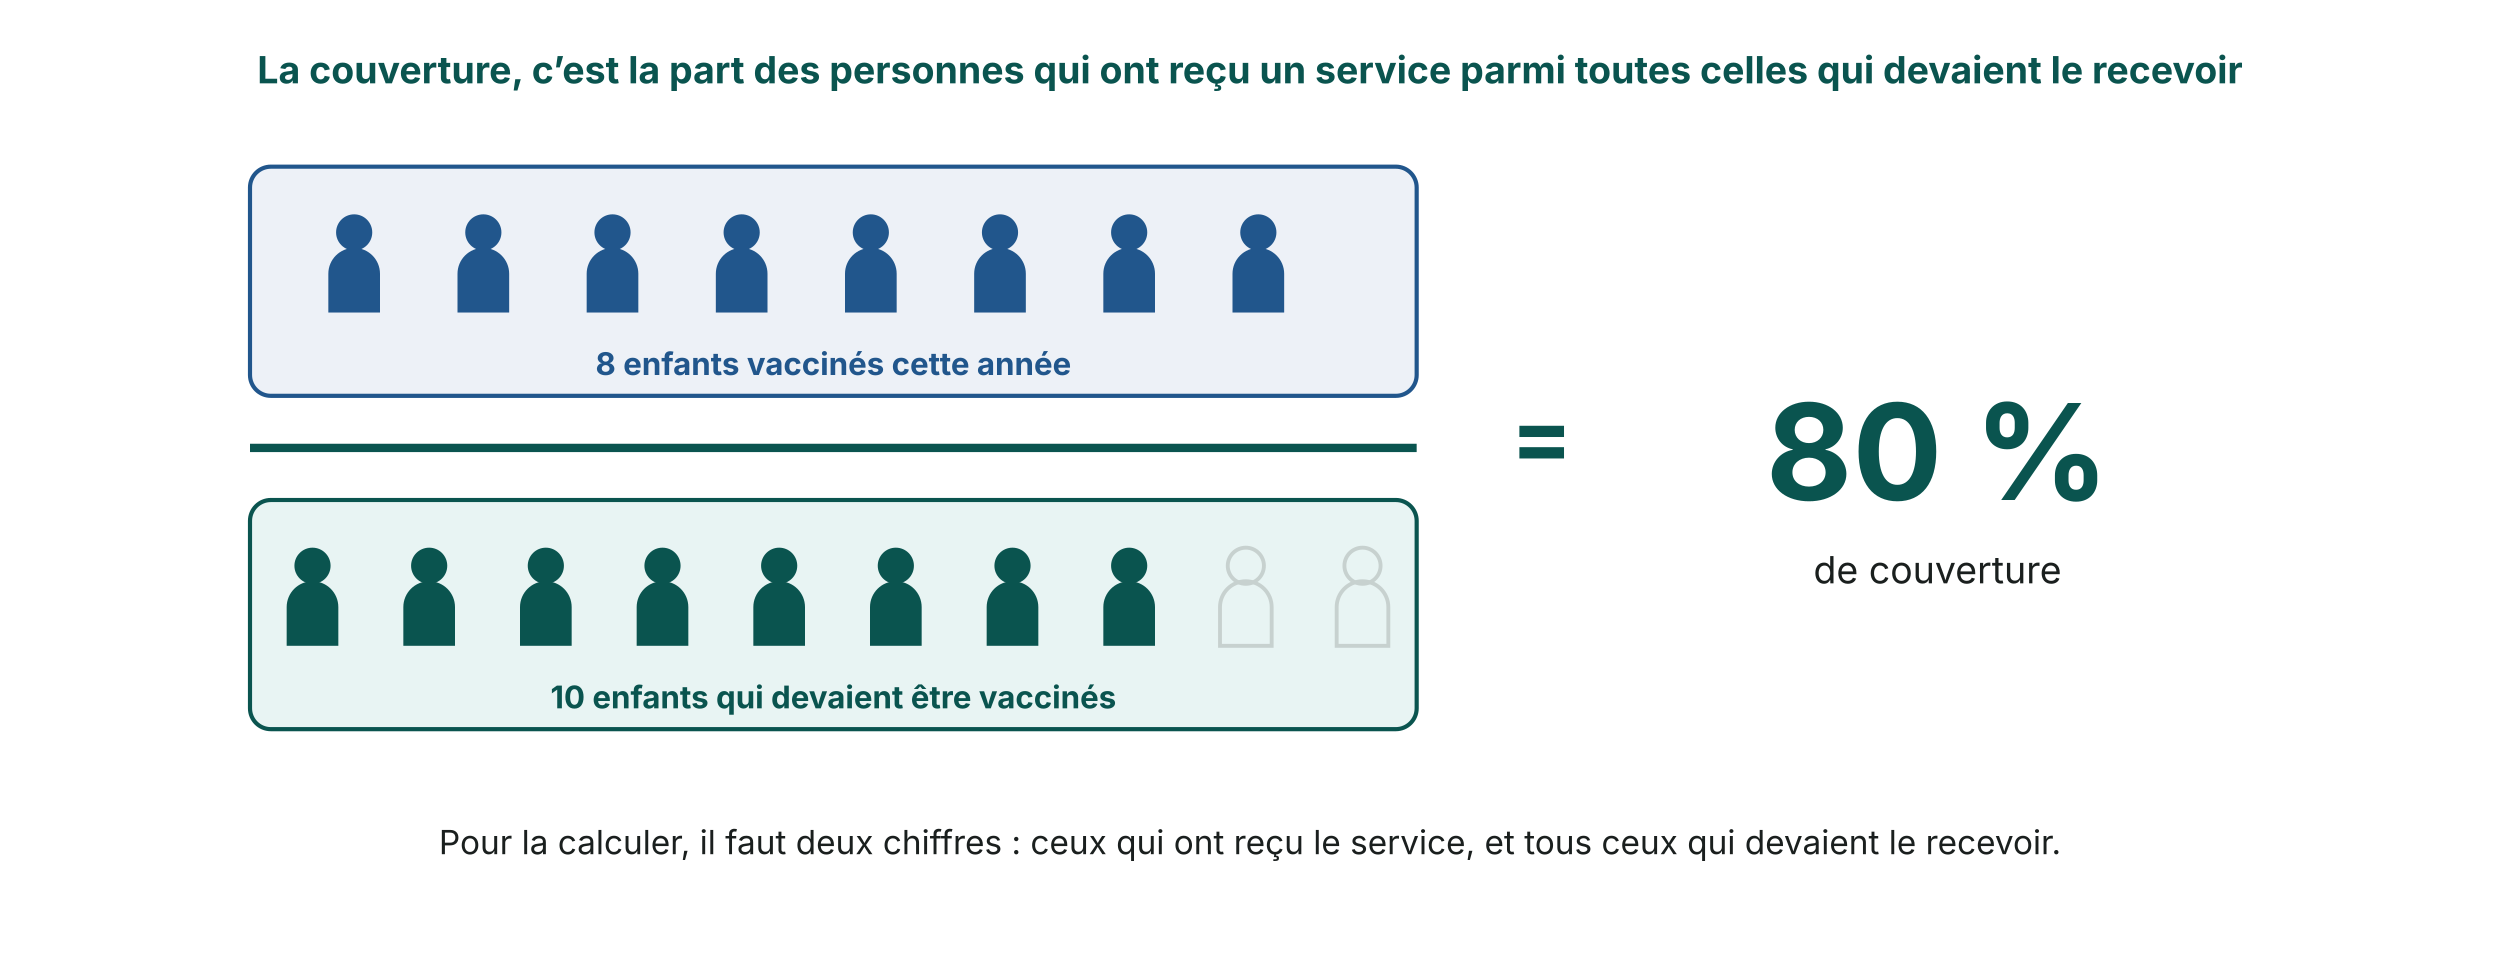
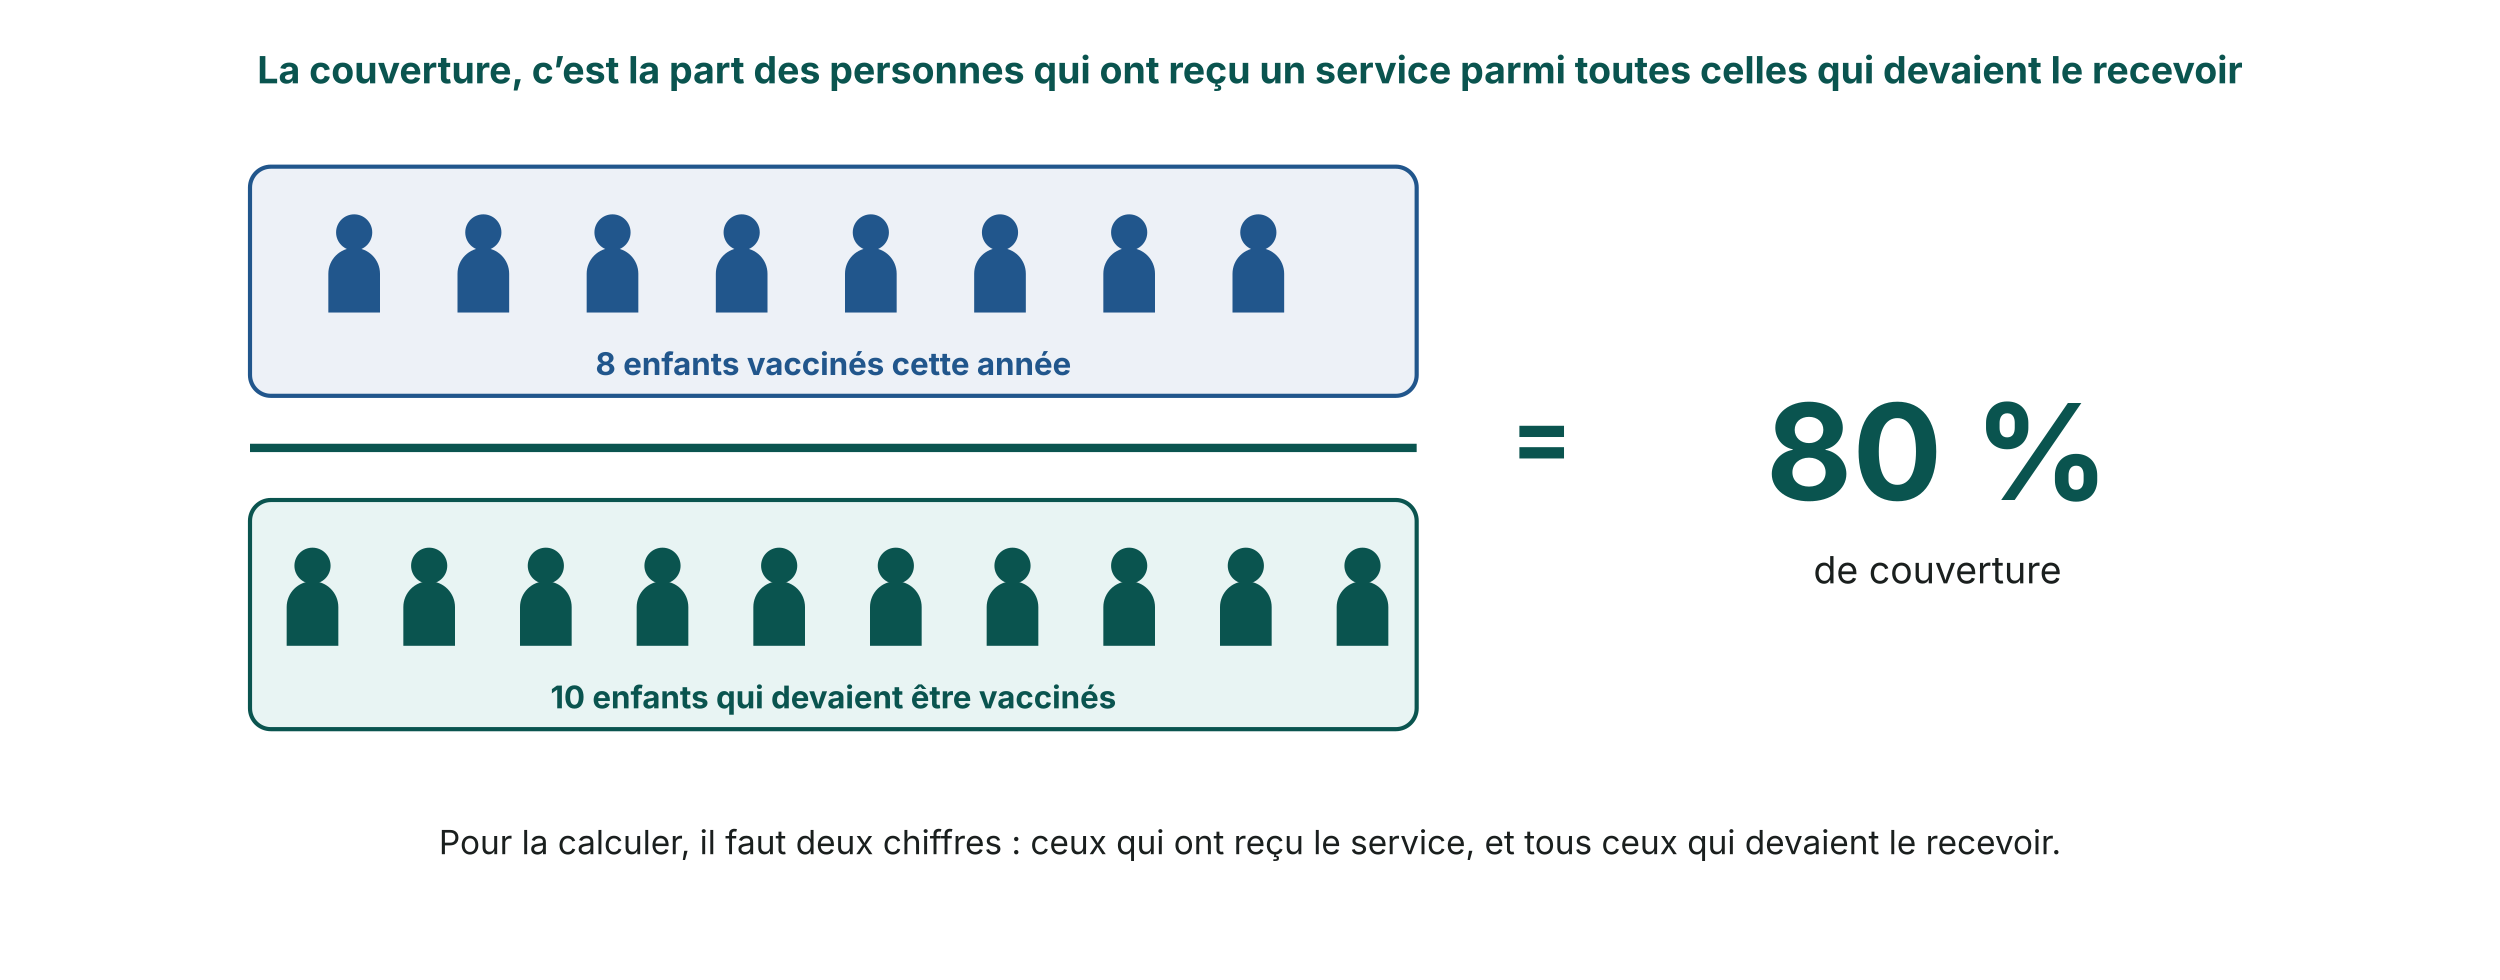
<svg xmlns="http://www.w3.org/2000/svg" viewBox="0 0 1200 470" font-family="Inter, -apple-system, 'Segoe UI', Roboto, sans-serif">
  <text x="600" y="40" text-anchor="middle" font-size="18" font-weight="700" fill="#0A544F">La couverture, c’est la part des personnes qui ont reçu un service parmi toutes celles qui devaient le recevoir</text>
  <rect x="120" y="80" width="560" height="110" rx="10" fill="#EDF1F7" stroke="#21568C" stroke-width="2" />
  <circle cx="170" cy="111.56" r="8.68" fill="#21568C" />
  <path d="M157.6,150 v-18.6 a12.4,12.4 0 0 1 24.8,0 v18.6 z" fill="#21568C" />
  <circle cx="232" cy="111.56" r="8.68" fill="#21568C" />
  <path d="M219.6,150 v-18.6 a12.4,12.4 0 0 1 24.8,0 v18.6 z" fill="#21568C" />
  <circle cx="294" cy="111.56" r="8.68" fill="#21568C" />
  <path d="M281.6,150 v-18.6 a12.4,12.4 0 0 1 24.8,0 v18.6 z" fill="#21568C" />
  <circle cx="356" cy="111.56" r="8.68" fill="#21568C" />
  <path d="M343.6,150 v-18.6 a12.4,12.4 0 0 1 24.8,0 v18.6 z" fill="#21568C" />
  <circle cx="418" cy="111.56" r="8.68" fill="#21568C" />
  <path d="M405.6,150 v-18.6 a12.4,12.4 0 0 1 24.8,0 v18.6 z" fill="#21568C" />
  <circle cx="480" cy="111.56" r="8.68" fill="#21568C" />
  <path d="M467.6,150 v-18.6 a12.4,12.4 0 0 1 24.8,0 v18.6 z" fill="#21568C" />
  <circle cx="542" cy="111.56" r="8.68" fill="#21568C" />
  <path d="M529.6,150 v-18.6 a12.4,12.4 0 0 1 24.8,0 v18.6 z" fill="#21568C" />
  <circle cx="604" cy="111.56" r="8.68" fill="#21568C" />
  <path d="M591.6,150 v-18.6 a12.4,12.4 0 0 1 24.8,0 v18.6 z" fill="#21568C" />
  <text x="400" y="180" text-anchor="middle" font-size="15" font-weight="700" fill="#21568C">8 enfants vaccinés cette année</text>
  <line x1="120" y1="215" x2="680" y2="215" stroke="#0A544F" stroke-width="4" />
  <rect x="120" y="240" width="560" height="110" rx="10" fill="#E8F4F3" stroke="#0A544F" stroke-width="2" />
  <circle cx="150" cy="271.56" r="8.68" fill="#0A544F" />
  <path d="M137.6,310 v-18.6 a12.4,12.4 0 0 1 24.8,0 v18.6 z" fill="#0A544F" />
  <circle cx="206" cy="271.56" r="8.68" fill="#0A544F" />
  <path d="M193.6,310 v-18.6 a12.4,12.4 0 0 1 24.8,0 v18.6 z" fill="#0A544F" />
  <circle cx="262" cy="271.56" r="8.68" fill="#0A544F" />
  <path d="M249.6,310 v-18.6 a12.4,12.4 0 0 1 24.8,0 v18.6 z" fill="#0A544F" />
  <circle cx="318" cy="271.56" r="8.68" fill="#0A544F" />
  <path d="M305.6,310 v-18.6 a12.4,12.4 0 0 1 24.8,0 v18.6 z" fill="#0A544F" />
  <circle cx="374" cy="271.56" r="8.68" fill="#0A544F" />
  <path d="M361.6,310 v-18.6 a12.4,12.4 0 0 1 24.8,0 v18.6 z" fill="#0A544F" />
  <circle cx="430" cy="271.56" r="8.68" fill="#0A544F" />
  <path d="M417.6,310 v-18.6 a12.4,12.4 0 0 1 24.8,0 v18.6 z" fill="#0A544F" />
  <circle cx="486" cy="271.56" r="8.68" fill="#0A544F" />
  <path d="M473.6,310 v-18.6 a12.4,12.4 0 0 1 24.8,0 v18.6 z" fill="#0A544F" />
  <circle cx="542" cy="271.56" r="8.68" fill="#0A544F" />
  <path d="M529.6,310 v-18.6 a12.4,12.4 0 0 1 24.8,0 v18.6 z" fill="#0A544F" />
-   <circle cx="598" cy="271.56" r="8.68" fill="none" stroke="#C7D1CF" stroke-width="1.86" />
-   <path d="M585.6,310 v-18.6 a12.4,12.4 0 0 1 24.8,0 v18.6 z" fill="none" stroke="#C7D1CF" stroke-width="1.86" />
-   <circle cx="654" cy="271.56" r="8.68" fill="none" stroke="#C7D1CF" stroke-width="1.86" />
-   <path d="M641.6,310 v-18.6 a12.4,12.4 0 0 1 24.8,0 v18.6 z" fill="none" stroke="#C7D1CF" stroke-width="1.86" />
+   <circle cx="598" cy="271.56" r="8.68" fill="#0A544F" />
+   <path d="M585.6,310 v-18.6 a12.4,12.4 0 0 1 24.8,0 v18.6 z" fill="#0A544F" />
+   <circle cx="654" cy="271.56" r="8.68" fill="#0A544F" />
+   <path d="M641.6,310 v-18.6 a12.4,12.4 0 0 1 24.8,0 v18.6 z" fill="#0A544F" />
  <text x="400" y="340" text-anchor="middle" font-size="15" font-weight="700" fill="#0A544F">10 enfants qui devaient être vaccinés</text>
  <text x="740" y="225" text-anchor="middle" font-size="44" font-weight="700" fill="#0A544F">=</text>
  <text x="930" y="240" text-anchor="middle" font-size="64" font-weight="700" fill="#0A544F">80 %</text>
  <text x="930" y="280" text-anchor="middle" font-size="18" font-weight="400" fill="#1A1F1E">de couverture</text>
  <text x="600" y="410" text-anchor="middle" font-size="16" font-weight="400" fill="#1A1F1E">Pour la calculer, il faut deux chiffres : ceux qui ont reçu le service, et tous ceux qui devaient le recevoir.</text>
</svg>
